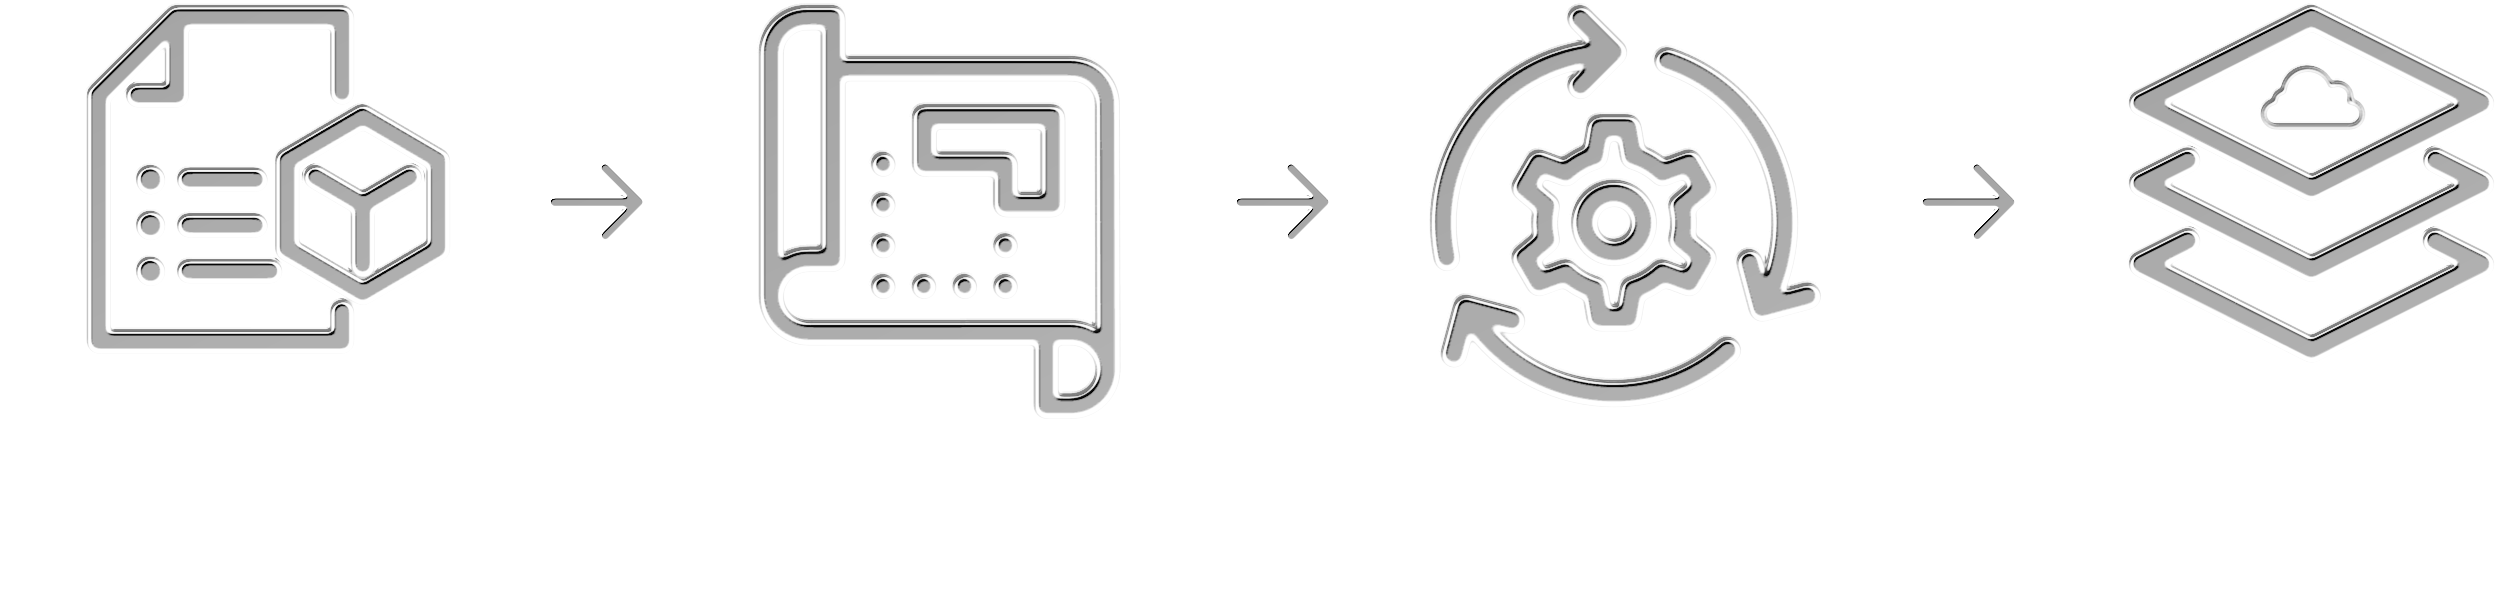
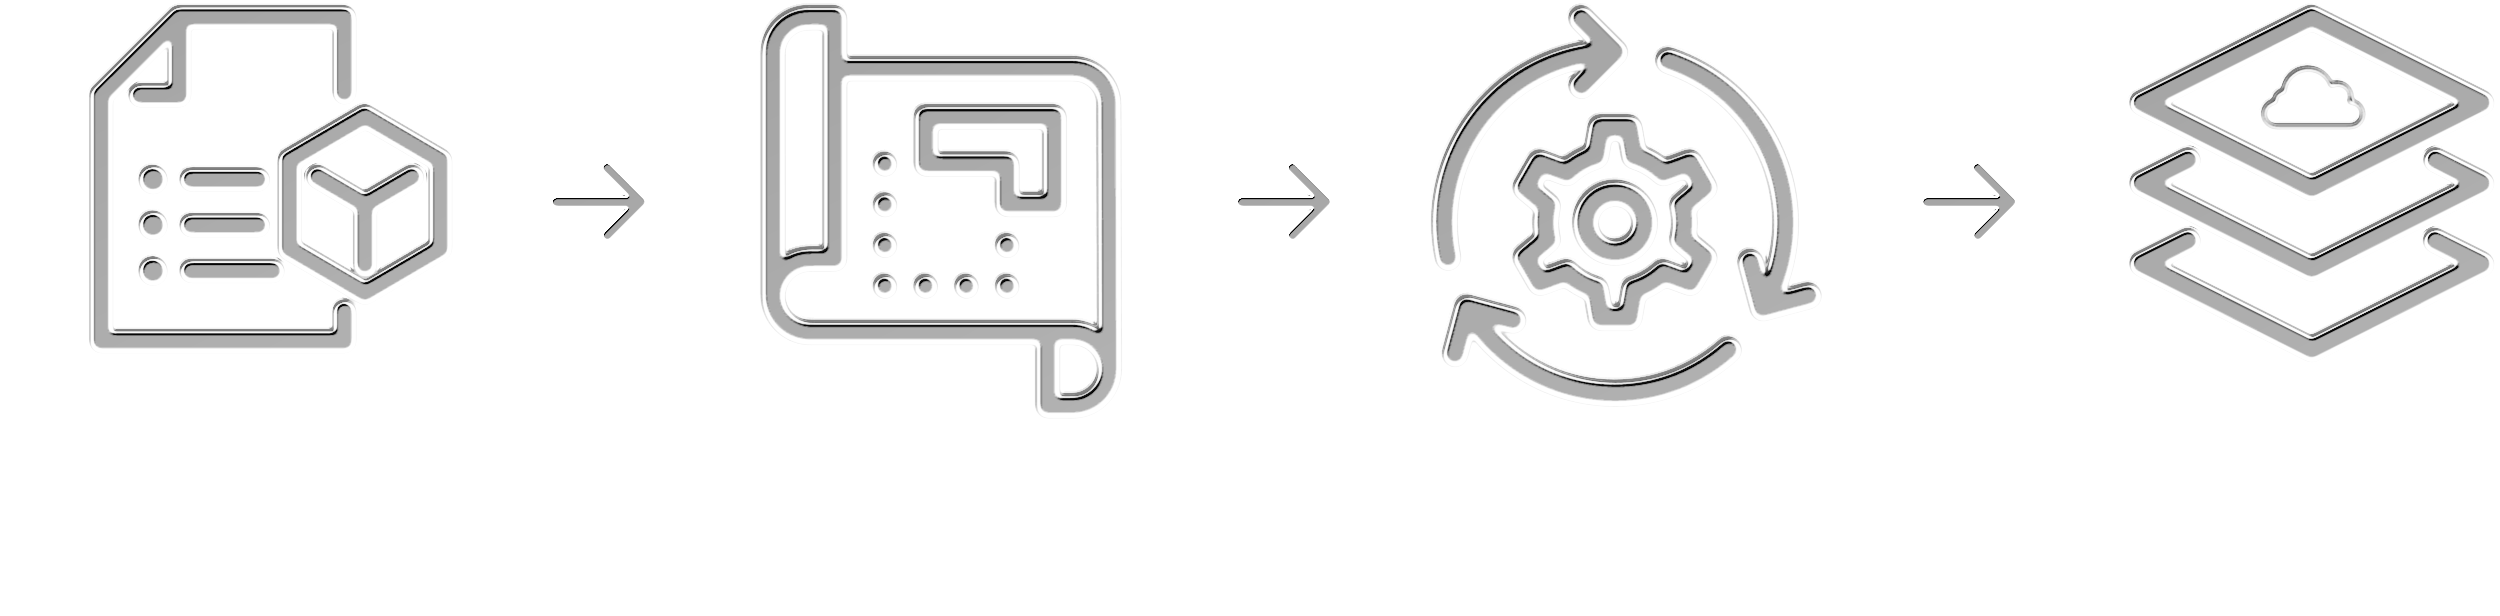
- <svg xmlns="http://www.w3.org/2000/svg" width="10.593in" height="2.603in" viewBox="0 0 269.054 66.119" version="1.1" id="svg1" xml:space="preserve">
+ <svg xmlns="http://www.w3.org/2000/svg" width="10.604in" height="2.609in" viewBox="0 0 269.344 66.267" version="1.1" id="svg1" xml:space="preserve">
  <defs id="defs1">
    <rect x="109.361" y="550.156" width="253.461" height="46.301" id="rect230" />
    <filter style="color-interpolation-filters:sRGB" id="filter132" x="-0.03" y="-0.031" width="1.06" height="1.062">
      <feGaussianBlur result="result1" stdDeviation="3" id="feGaussianBlur127" />
      <feBlend in2="result1" result="result5" mode="multiply" in="result1" id="feBlend127" />
      <feGaussianBlur in="result5" result="result6" stdDeviation="1" id="feGaussianBlur128" />
      <feComposite result="result8" in2="result5" in="result6" operator="xor" id="feComposite128" />
      <feComposite in="result6" result="fbSourceGraphic" operator="xor" in2="result8" id="feComposite129" />
      <feSpecularLighting in="fbSourceGraphic" result="result1" lighting-color="#ffffff" surfaceScale="2" specularConstant="2.2" specularExponent="55" id="feSpecularLighting129">
        <fePointLight x="-5000" y="-10000" z="20000" id="fePointLight129" />
      </feSpecularLighting>
      <feComposite in2="fbSourceGraphic" in="result1" result="result2" operator="in" id="feComposite130" />
      <feComposite in="fbSourceGraphic" result="result4" operator="arithmetic" k2="2" k3="1" in2="result2" id="feComposite131" k1="0" k4="0" />
      <feComposite in2="result4" in="result4" operator="in" result="result91" id="feComposite132" />
      <feBlend mode="darken" in2="result91" id="feBlend132" />
    </filter>
    <filter style="color-interpolation-filters:sRGB" id="filter137" x="-0.023" y="-0.022" width="1.045" height="1.044">
      <feGaussianBlur result="result1" stdDeviation="3" id="feGaussianBlur132" />
      <feBlend in2="result1" result="result5" mode="multiply" in="result1" id="feBlend133" />
      <feGaussianBlur in="result5" result="result6" stdDeviation="1" id="feGaussianBlur133" />
      <feComposite result="result8" in2="result5" in="result6" operator="xor" id="feComposite133" />
      <feComposite in="result6" result="fbSourceGraphic" operator="xor" in2="result8" id="feComposite134" />
      <feSpecularLighting in="fbSourceGraphic" result="result1" lighting-color="#ffffff" surfaceScale="2" specularConstant="2.2" specularExponent="55" id="feSpecularLighting134">
        <fePointLight x="-5000" y="-10000" z="20000" id="fePointLight134" />
      </feSpecularLighting>
      <feComposite in2="fbSourceGraphic" in="result1" result="result2" operator="in" id="feComposite135" />
      <feComposite in="fbSourceGraphic" result="result4" operator="arithmetic" k2="2" k3="1" in2="result2" id="feComposite136" k1="0" k4="0" />
      <feComposite in2="result4" in="result4" operator="in" result="result91" id="feComposite137" />
      <feBlend mode="darken" in2="result91" id="feBlend137" />
    </filter>
    <filter style="color-interpolation-filters:sRGB" id="filter142" x="-0.022" y="-0.019" width="1.044" height="1.038">
      <feGaussianBlur result="result1" stdDeviation="3" id="feGaussianBlur137" />
      <feBlend in2="result1" result="result5" mode="multiply" in="result1" id="feBlend138" />
      <feGaussianBlur in="result5" result="result6" stdDeviation="1" id="feGaussianBlur138" />
      <feComposite result="result8" in2="result5" in="result6" operator="xor" id="feComposite138" />
      <feComposite in="result6" result="fbSourceGraphic" operator="xor" in2="result8" id="feComposite139" />
      <feSpecularLighting in="fbSourceGraphic" result="result1" lighting-color="#ffffff" surfaceScale="2" specularConstant="2.2" specularExponent="55" id="feSpecularLighting139">
        <fePointLight x="-5000" y="-10000" z="20000" id="fePointLight139" />
      </feSpecularLighting>
      <feComposite in2="fbSourceGraphic" in="result1" result="result2" operator="in" id="feComposite140" />
      <feComposite in="fbSourceGraphic" result="result4" operator="arithmetic" k2="2" k3="1" in2="result2" id="feComposite141" k1="0" k4="0" />
      <feComposite in2="result4" in="result4" operator="in" result="result91" id="feComposite142" />
      <feBlend mode="darken" in2="result91" id="feBlend142" />
    </filter>
    <filter style="color-interpolation-filters:sRGB" id="filter147" x="-0.039" y="-0.041" width="1.078" height="1.082">
      <feGaussianBlur result="result1" stdDeviation="3" id="feGaussianBlur142" />
      <feBlend in2="result1" result="result5" mode="multiply" in="result1" id="feBlend143" />
      <feGaussianBlur in="result5" result="result6" stdDeviation="1" id="feGaussianBlur143" />
      <feComposite result="result8" in2="result5" in="result6" operator="xor" id="feComposite143" />
      <feComposite in="result6" result="fbSourceGraphic" operator="xor" in2="result8" id="feComposite144" />
      <feSpecularLighting in="fbSourceGraphic" result="result1" lighting-color="#ffffff" surfaceScale="2" specularConstant="2.2" specularExponent="55" id="feSpecularLighting144">
        <fePointLight x="-5000" y="-10000" z="20000" id="fePointLight144" />
      </feSpecularLighting>
      <feComposite in2="fbSourceGraphic" in="result1" result="result2" operator="in" id="feComposite145" />
      <feComposite in="fbSourceGraphic" result="result4" operator="arithmetic" k2="2" k3="1" in2="result2" id="feComposite146" k1="0" k4="0" />
      <feComposite in2="result4" in="result4" operator="in" result="result91" id="feComposite147" />
      <feBlend mode="darken" in2="result91" id="feBlend147" />
    </filter>
    <filter style="color-interpolation-filters:sRGB" id="filter220" x="-0.074" y="-0.123" width="1.147" height="1.247">
      <feGaussianBlur result="result1" stdDeviation="3" id="feGaussianBlur215" />
      <feBlend in2="result1" result="result5" mode="multiply" in="result1" id="feBlend215" />
      <feGaussianBlur in="result5" result="result6" stdDeviation="1" id="feGaussianBlur216" />
      <feComposite result="result8" in2="result5" in="result6" operator="xor" id="feComposite216" />
      <feComposite in="result6" result="fbSourceGraphic" operator="xor" in2="result8" id="feComposite217" />
      <feSpecularLighting in="fbSourceGraphic" result="result1" lighting-color="#ffffff" surfaceScale="2" specularConstant="2.2" specularExponent="55" id="feSpecularLighting217">
        <fePointLight x="-5000" y="-10000" z="20000" id="fePointLight217" />
      </feSpecularLighting>
      <feComposite in2="fbSourceGraphic" in="result1" result="result2" operator="in" id="feComposite218" />
      <feComposite in="fbSourceGraphic" result="result4" operator="arithmetic" k2="2" k3="1" in2="result2" id="feComposite219" k1="0" k4="0" />
      <feComposite in2="result4" in="result4" operator="in" result="result91" id="feComposite220" />
      <feBlend mode="darken" in2="result91" id="feBlend220" />
    </filter>
-     <filter style="color-interpolation-filters:sRGB;" id="filter230" x="-0.046" y="-0.057" width="1.093" height="1.113">
+     <filter style="color-interpolation-filters:sRGB" id="filter230" x="-0.046" y="-0.057" width="1.093" height="1.113">
      <feGaussianBlur result="result1" stdDeviation="3" id="feGaussianBlur225" />
      <feBlend in2="result1" result="result5" mode="multiply" in="result1" id="feBlend225" />
      <feGaussianBlur in="result5" result="result6" stdDeviation="1" id="feGaussianBlur226" />
      <feComposite result="result8" in2="result5" in="result6" operator="xor" id="feComposite226" />
      <feComposite in="result6" result="fbSourceGraphic" operator="xor" in2="result8" id="feComposite227" />
      <feSpecularLighting in="fbSourceGraphic" result="result1" lighting-color="#ffffff" surfaceScale="2" specularConstant="2.2" specularExponent="55" id="feSpecularLighting227">
        <fePointLight x="-5000" y="-10000" z="20000" id="fePointLight227" />
      </feSpecularLighting>
      <feComposite in2="fbSourceGraphic" in="result1" result="result2" operator="in" id="feComposite228" />
      <feComposite in="fbSourceGraphic" result="result4" operator="arithmetic" k2="2" k3="1" in2="result2" id="feComposite229" k1="0" k4="0" />
      <feComposite in2="result4" in="result4" operator="in" result="result91" id="feComposite230" />
      <feBlend mode="darken" in2="result91" id="feBlend230" result="fbSourceGraphic" />
      <feColorMatrix result="fbSourceGraphicAlpha" in="fbSourceGraphic" values="0 0 0 -1 0 0 0 0 -1 0 0 0 0 -1 0 0 0 0 1 0" id="feColorMatrix612" />
      <feColorMatrix id="feColorMatrix613" type="hueRotate" values="180" result="color1" in="fbSourceGraphic" />
      <feColorMatrix id="feColorMatrix614" values="-1 0 0 0 1 0 -1 0 0 1 0 0 -1 0 1 -0.21 -0.72 -0.07 2 0 " result="color2" />
    </filter>
-     <filter style="color-interpolation-filters:sRGB;" id="filter230-1" x="-0.046" y="-0.057" width="1.093" height="1.113">
+     <filter style="color-interpolation-filters:sRGB" id="filter230-1" x="-0.046" y="-0.057" width="1.093" height="1.113">
      <feGaussianBlur result="result1" stdDeviation="3" id="feGaussianBlur225-5" />
      <feBlend in2="result1" result="result5" mode="multiply" in="result1" id="feBlend225-5" />
      <feGaussianBlur in="result5" result="result6" stdDeviation="1" id="feGaussianBlur226-4" />
      <feComposite result="result8" in2="result5" in="result6" operator="xor" id="feComposite226-7" />
      <feComposite in="result6" result="fbSourceGraphic" operator="xor" in2="result8" id="feComposite227-6" />
      <feSpecularLighting in="fbSourceGraphic" result="result1" lighting-color="#ffffff" surfaceScale="2" specularConstant="2.2" specularExponent="55" id="feSpecularLighting227-5">
        <fePointLight x="-5000" y="-10000" z="20000" id="fePointLight227-6" />
      </feSpecularLighting>
      <feComposite in2="fbSourceGraphic" in="result1" result="result2" operator="in" id="feComposite228-9" />
      <feComposite in="fbSourceGraphic" result="result4" operator="arithmetic" k2="2" k3="1" in2="result2" id="feComposite229-3" k1="0" k4="0" />
      <feComposite in2="result4" in="result4" operator="in" result="result91" id="feComposite230-7" />
      <feBlend mode="darken" in2="result91" id="feBlend230-4" result="fbSourceGraphic" />
      <feColorMatrix result="fbSourceGraphicAlpha" in="fbSourceGraphic" values="0 0 0 -1 0 0 0 0 -1 0 0 0 0 -1 0 0 0 0 1 0" id="feColorMatrix609" />
      <feColorMatrix id="feColorMatrix610" type="hueRotate" values="180" result="color1" in="fbSourceGraphic" />
      <feColorMatrix id="feColorMatrix611" values="-1 0 0 0 1 0 -1 0 0 1 0 0 -1 0 1 -0.21 -0.72 -0.07 2 0 " result="color2" />
    </filter>
-     <filter style="color-interpolation-filters:sRGB;" id="filter230-4" x="-0.046" y="-0.057" width="1.093" height="1.113">
+     <filter style="color-interpolation-filters:sRGB" id="filter230-4" x="-0.046" y="-0.057" width="1.093" height="1.113">
      <feGaussianBlur result="result1" stdDeviation="3" id="feGaussianBlur225-4" />
      <feBlend in2="result1" result="result5" mode="multiply" in="result1" id="feBlend225-3" />
      <feGaussianBlur in="result5" result="result6" stdDeviation="1" id="feGaussianBlur226-0" />
      <feComposite result="result8" in2="result5" in="result6" operator="xor" id="feComposite226-78" />
      <feComposite in="result6" result="fbSourceGraphic" operator="xor" in2="result8" id="feComposite227-68" />
      <feSpecularLighting in="fbSourceGraphic" result="result1" lighting-color="#ffffff" surfaceScale="2" specularConstant="2.2" specularExponent="55" id="feSpecularLighting227-8">
        <fePointLight x="-5000" y="-10000" z="20000" id="fePointLight227-4" />
      </feSpecularLighting>
      <feComposite in2="fbSourceGraphic" in="result1" result="result2" operator="in" id="feComposite228-3" />
      <feComposite in="fbSourceGraphic" result="result4" operator="arithmetic" k2="2" k3="1" in2="result2" id="feComposite229-1" k1="0" k4="0" />
      <feComposite in2="result4" in="result4" operator="in" result="result91" id="feComposite230-4" />
      <feBlend mode="darken" in2="result91" id="feBlend230-9" result="fbSourceGraphic" />
      <feColorMatrix result="fbSourceGraphicAlpha" in="fbSourceGraphic" values="0 0 0 -1 0 0 0 0 -1 0 0 0 0 -1 0 0 0 0 1 0" id="feColorMatrix606" />
      <feColorMatrix id="feColorMatrix607" type="hueRotate" values="180" result="color1" in="fbSourceGraphic" />
      <feColorMatrix id="feColorMatrix608" values="-1 0 0 0 1 0 -1 0 0 1 0 0 -1 0 1 -0.21 -0.72 -0.07 2 0 " result="color2" />
    </filter>
    <rect x="109.361" y="550.156" width="201.111" height="46.221" id="rect230-8" />
    <rect x="109.361" y="550.156" width="143.547" height="40.277" id="rect230-6" />
    <rect x="109.361" y="550.156" width="162.002" height="94.768" id="rect230-2" />
-     <filter style="color-interpolation-filters:sRGB;" id="filter599" x="-0.03" y="-0.018" width="1.06" height="1.018">
+     <filter style="color-interpolation-filters:sRGB" id="filter599" x="-0.03" y="-0.018" width="1.06" height="1.018">
      <feColorMatrix type="hueRotate" values="180" result="color1" id="feColorMatrix598" />
      <feColorMatrix values="-1 0 0 0 1 0 -1 0 0 1 0 0 -1 0 1 -0.21 -0.72 -0.07 2 0 " result="color2" id="feColorMatrix599" />
    </filter>
-     <filter style="color-interpolation-filters:sRGB;" id="filter601" x="-0.023" y="-0.016" width="1.045" height="1.016">
+     <filter style="color-interpolation-filters:sRGB" id="filter601" x="-0.023" y="-0.016" width="1.045" height="1.016">
      <feColorMatrix type="hueRotate" values="180" result="color1" id="feColorMatrix600" />
      <feColorMatrix values="-1 0 0 0 1 0 -1 0 0 1 0 0 -1 0 1 -0.21 -0.72 -0.07 2 0 " result="color2" id="feColorMatrix601" />
    </filter>
-     <filter style="color-interpolation-filters:sRGB;" id="filter603" x="-0.022" y="-0.014" width="1.044" height="1.014">
+     <filter style="color-interpolation-filters:sRGB" id="filter603" x="-0.022" y="-0.014" width="1.044" height="1.014">
      <feColorMatrix type="hueRotate" values="180" result="color1" id="feColorMatrix602" />
      <feColorMatrix values="-1 0 0 0 1 0 -1 0 0 1 0 0 -1 0 1 -0.21 -0.72 -0.07 2 0 " result="color2" id="feColorMatrix603" />
    </filter>
-     <filter style="color-interpolation-filters:sRGB;" id="filter605" x="0" y="-0.025" width="1" height="1.025">
+     <filter style="color-interpolation-filters:sRGB" id="filter605" x="0" y="-0.025" width="1" height="1.025">
      <feColorMatrix type="hueRotate" values="180" result="color1" id="feColorMatrix604" />
      <feColorMatrix values="-1 0 0 0 1 0 -1 0 0 1 0 0 -1 0 1 -0.21 -0.72 -0.07 2 0 " result="color2" id="feColorMatrix605" />
    </filter>
  </defs>
-   <g id="layer1" transform="translate(-27.24493,-145.5515)">
+   <g id="layer1" transform="translate(-26.95521,-145.5515)">
    <path d="m 162.796,30.605 73.306,73.371 c 4.634,4.647 4.634,12.157 0,16.804 l -72.759,72.759 c -4.634,4.634 -12.157,4.634 -16.791,0 -4.647,-4.647 -4.647,-12.157 0,-16.804 l 51.988,-51.988 -153.979,0.013 c -6.561,0 -11.869,-5.323 -11.869,-11.885 0,-6.546 5.311,-11.869 11.869,-11.869 H 199.607 l -53.653,-53.599 c -4.634,-4.647 -4.634,-12.144 0,-16.791 2.227,-2.24 5.257,-3.501 8.422,-3.501 3.163,-0.013 6.195,1.251 8.422,3.488 z" id="path1-32" style="stroke-width:0.651;filter:url(#filter230)" transform="matrix(0.04979854,0,0,0.04979854,84.70125,161.7403)" />
    <path d="m 162.796,30.605 73.306,73.371 c 4.634,4.647 4.634,12.157 0,16.804 l -72.759,72.759 c -4.634,4.634 -12.157,4.634 -16.791,0 -4.647,-4.647 -4.647,-12.157 0,-16.804 l 51.988,-51.988 -153.979,0.013 c -6.561,0 -11.869,-5.323 -11.869,-11.885 0,-6.546 5.311,-11.869 11.869,-11.869 H 199.607 l -53.653,-53.599 c -4.634,-4.647 -4.634,-12.144 0,-16.791 2.227,-2.24 5.257,-3.501 8.422,-3.501 3.163,-0.013 6.195,1.251 8.422,3.488 z" id="path1-32-5" style="stroke-width:0.651;filter:url(#filter230-1)" transform="matrix(0.04979854,0,0,0.04979854,158.5286,161.7403)" />
    <path d="m 162.796,30.605 73.306,73.371 c 4.634,4.647 4.634,12.157 0,16.804 l -72.759,72.759 c -4.634,4.634 -12.157,4.634 -16.791,0 -4.647,-4.647 -4.647,-12.157 0,-16.804 l 51.988,-51.988 -153.979,0.013 c -6.561,0 -11.869,-5.323 -11.869,-11.885 0,-6.546 5.311,-11.869 11.869,-11.869 H 199.607 l -53.653,-53.599 c -4.634,-4.647 -4.634,-12.144 0,-16.791 2.227,-2.24 5.257,-3.501 8.422,-3.501 3.163,-0.013 6.195,1.251 8.422,3.488 z" id="path1-32-6" style="stroke-width:0.651;filter:url(#filter230-4)" transform="matrix(0.04979854,0,0,0.04979854,232.356,161.7403)" />
    <g id="g274" style="filter:url(#filter605)">
      <g id="g1" transform="matrix(0.08310699,0,0,0.08310699,34.8856,143.6384)" style="fill:#000000;stroke:#000000;stroke-width:15.956;stroke-dasharray:none;stroke-opacity:1;filter:url(#filter147)">
        <path d="m 351.34,422.2 c -2.961,0 -5.422,2.398 -5.422,5.422 v 32.98 h -304.4 v -311.14 l 90.379,-90.379 v 82.738 h -45.16 c -2.961,0 -5.422,2.398 -5.422,5.422 0,3.019 2.398,5.422 5.422,5.422 h 50.578 c 2.961,0 5.422,-2.398 5.422,-5.422 v -95.84 h 203.22 v 92.16 c 0,2.961 2.398,5.422 5.422,5.422 3.019,0 5.422,-2.398 5.422,-5.422 l 0.019,-97.543 c 0,-2.961 -2.398,-5.422 -5.422,-5.422 h -214.08 c 0,0 -0.461,0.102 -0.719,0.16 -0.262,0 -0.461,0.059 -0.66,0.16 -0.922,0.262 -1.801,0.621 -2.461,1.34 l -101.18,101.1 c -0.52,0.52 -0.922,1.121 -1.18,1.801 -0.262,0.66 -0.398,1.34 -0.398,2.039 v 318.78 c 0,2.961 2.398,5.422 5.422,5.422 H 351.382 c 2.961,0 5.422,-2.398 5.422,-5.422 v -38.398 c 0,-2.961 -2.398,-5.422 -5.422,-5.422 z" id="path1" style="fill:#000000;stroke:#000000;stroke-width:15.956;stroke-dasharray:none;stroke-opacity:1" />
        <path d="m 152.88,261.84 h 86.578 c 2.961,0 5.422,-2.398 5.422,-5.422 0,-3.019 -2.398,-5.422 -5.422,-5.422 H 152.88 c -2.961,0 -5.422,2.398 -5.422,5.422 0,3.019 2.398,5.422 5.422,5.422 z" id="path2" style="fill:#000000;stroke:#000000;stroke-width:15.956;stroke-dasharray:none;stroke-opacity:1" />
        <path d="m 152.88,321.12 h 86.578 c 2.961,0 5.422,-2.398 5.422,-5.422 0,-3.019 -2.398,-5.422 -5.422,-5.422 H 152.88 c -2.961,0 -5.422,2.398 -5.422,5.422 0,3.019 2.398,5.422 5.422,5.422 z" id="path3" style="fill:#000000;stroke:#000000;stroke-width:15.956;stroke-dasharray:none;stroke-opacity:1" />
        <path d="m 112.12,256.4 c 0,11.82 -17.699,11.82 -17.699,0 0,-11.801 17.699,-11.801 17.699,0" id="path4" style="fill:#000000;stroke:#000000;stroke-width:15.956;stroke-dasharray:none;stroke-opacity:1" />
        <path d="m 112.12,315.7 c 0,11.801 -17.699,11.801 -17.699,0 0,-11.82 17.699,-11.82 17.699,0" id="path5" style="fill:#000000;stroke:#000000;stroke-width:15.956;stroke-dasharray:none;stroke-opacity:1" />
        <path d="m 112.12,375.04 c 0,11.82 -17.699,11.82 -17.699,0 0,-11.82 17.699,-11.82 17.699,0" id="path6" style="fill:#000000;stroke:#000000;stroke-width:15.956;stroke-dasharray:none;stroke-opacity:1" />
        <path d="m 152.88,380.42 h 105.58 c 2.961,0 5.422,-2.398 5.422,-5.422 0,-3.019 -2.398,-5.422 -5.422,-5.422 H 152.88 c -2.961,0 -5.422,2.398 -5.422,5.422 0,3.019 2.398,5.422 5.422,5.422 z" id="path7" style="fill:#000000;stroke:#000000;stroke-width:15.956;stroke-dasharray:none;stroke-opacity:1" />
        <path d="m 436.38,248.32 -58.262,34.102 -58.262,-34.102 c -2.559,-1.48 -5.879,-0.66 -7.418,1.941 -1.48,2.559 -0.66,5.879 1.941,7.379 l 58.32,34.16 v 74.598 c 0,2.961 2.398,5.422 5.422,5.422 3.019,0 5.422,-2.398 5.422,-5.422 v -74.598 l 58.32,-34.16 c 2.559,-1.48 3.441,-4.82 1.941,-7.379 -1.48,-2.559 -4.82,-3.441 -7.418,-1.941 z" id="path8" style="fill:#000000;stroke:#000000;stroke-width:15.956;stroke-dasharray:none;stroke-opacity:1" />
        <path d="m 481.12,230.8 c 0,-0.359 -0.102,-0.719 -0.199,-1.078 -0.102,-0.301 -0.262,-0.621 -0.461,-0.922 -0.16,-0.301 -0.359,-0.559 -0.559,-0.82 -0.262,-0.301 -0.52,-0.52 -0.82,-0.719 -0.16,-0.16 -0.301,-0.301 -0.52,-0.398 l -97.801,-57.242 c -1.68,-0.98 -3.781,-0.98 -5.481,0 l -97.801,57.242 c 0,0 -0.301,0.301 -0.52,0.398 -0.301,0.199 -0.559,0.461 -0.82,0.719 -0.199,0.262 -0.398,0.559 -0.559,0.879 -0.16,0.301 -0.301,0.559 -0.461,0.922 -0.102,0.359 -0.16,0.719 -0.199,1.078 0,0.199 -0.16,0.398 -0.16,0.66 v 114.48 c 0,1.941 1.02,3.68 2.66,4.66 l 97.801,57.242 c 0.82,0.52 1.801,0.719 2.719,0.719 0.922,0 1.898,-0.262 2.719,-0.719 l 97.801,-57.242 c 1.641,-0.98 2.66,-2.762 2.66,-4.66 v -114.48 c 0,0 -0.102,-0.398 -0.16,-0.66 z m -103,166.1 -92.359,-54.062 v -108.28 l 92.359,-54.062 92.359,54.062 v 108.28 z" id="path9" style="fill:#000000;stroke:#000000;stroke-width:15.956;stroke-dasharray:none;stroke-opacity:1" />
      </g>
-       <text xml:space="preserve" transform="matrix(0.2645833,0,0,0.2645833,-2.409919,49.35321)" id="text230" style="font-style:normal;font-variant:normal;font-weight:normal;font-stretch:normal;font-size:32px;line-height:1.25;font-family:'Noto Sans';-inkscape-font-specification:'Noto Sans';white-space:pre;shape-inside:url(#rect230);display:inline;fill:#000000;fill-opacity:1;stroke:none">
-         <tspan x="109.361" y="579.272" id="tspan2">platform.yaml</tspan>
+       <text xml:space="preserve" transform="matrix(0.2645833,0,0,0.2645833,-2.409919,49.35321)" id="text230" style="font-style:normal;font-variant:normal;font-weight:600;font-stretch:normal;font-size:32px;line-height:1.25;font-family:Inter;-inkscape-font-specification:'Inter Semi-Bold';white-space:pre;shape-inside:url(#rect230);display:inline;fill:#000000;fill-opacity:1;stroke:none">
+         <tspan x="109.361" y="579.777" id="tspan6">platform.yaml</tspan>
      </text>
    </g>
    <g id="g275" transform="translate(-1.795349)" style="filter:url(#filter603)">
      <g id="g2" transform="matrix(0.08783513,0,0,0.08783513,107.7035,145.9451)" style="filter:url(#filter142)">
        <path d="M 394.8,126.72 H 237.31 c -7.07,0 -12.801,5.731 -12.801,12.801 v 58.012 c 0,3.394 1.348,6.648 3.75,9.051 2.398,2.398 5.656,3.746 9.051,3.746 h 86.68 v 36.711 c 0,3.394 1.352,6.652 3.75,9.051 2.402,2.402 5.656,3.75 9.051,3.75 h 58.012 c 3.394,0 6.648,-1.348 9.051,-3.75 2.398,-2.398 3.746,-5.656 3.746,-9.051 v -107.52 c 0,-3.394 -1.348,-6.648 -3.746,-9.051 -2.402,-2.398 -5.656,-3.75 -9.051,-3.75 z m -12.801,107.52 h -32.41 v -36.707 c 0,-3.394 -1.348,-6.652 -3.75,-9.051 -2.398,-2.402 -5.656,-3.75 -9.051,-3.75 h -86.68 v -32.41 h 131.89 z" id="path1-3" />
        <path d="m 199.78,297.42 c 0,7.066 -5.731,12.801 -12.801,12.801 -7.066,0 -12.797,-5.734 -12.797,-12.801 0,-7.07 5.731,-12.801 12.797,-12.801 7.07,0 12.801,5.731 12.801,12.801" id="path2-6" />
        <path d="m 199.78,247.45 c 0,7.07 -5.731,12.801 -12.801,12.801 -7.066,0 -12.797,-5.731 -12.797,-12.801 0,-7.07 5.731,-12.801 12.797,-12.801 7.07,0 12.801,5.731 12.801,12.801" id="path3-7" />
        <path d="m 249.7,347.34 c 0,7.07 -5.731,12.801 -12.801,12.801 -7.07,0 -12.801,-5.731 -12.801,-12.801 0,-7.066 5.731,-12.801 12.801,-12.801 7.07,0 12.801,5.734 12.801,12.801" id="path4-5" />
        <path d="m 299.67,347.34 c 0,7.07 -5.731,12.801 -12.797,12.801 -7.07,0 -12.801,-5.731 -12.801,-12.801 0,-7.066 5.731,-12.801 12.801,-12.801 7.066,0 12.797,5.734 12.797,12.801" id="path5-3" />
        <path d="m 349.59,297.42 c 0,7.066 -5.731,12.801 -12.801,12.801 -7.07,0 -12.801,-5.734 -12.801,-12.801 0,-7.07 5.731,-12.801 12.801,-12.801 7.07,0 12.801,5.731 12.801,12.801" id="path6-5" />
        <path d="M 474.32,123.39 C 474.265,108.617 468.367,94.464 457.91,84.027 447.453,73.586 433.289,67.715 418.512,67.687 H 138.242 V 17.921 c 0.004,-3.434 -1.375,-6.719 -3.82,-9.125 -2.445,-2.406 -5.754,-3.731 -9.184,-3.676 h -32.562 c -14.797,0.012 -28.984,5.898 -39.445,16.359 -10.465,10.465 -16.348,24.652 -16.363,39.449 v 298.09 c 0.027,15.332 6.133,30.023 16.98,40.859 10.844,10.836 25.543,16.93 40.875,16.945 h 279.04 v 77.258 c 0,3.398 1.348,6.652 3.746,9.055 2.402,2.398 5.656,3.746 9.051,3.746 h 30.723 c 15.332,-0.012 30.031,-6.106 40.875,-16.941 10.848,-10.836 16.953,-25.531 16.98,-40.863 z M 62.47,60.929 c 0.012,-8.008 3.199,-15.684 8.863,-21.348 5.66,-5.66 13.336,-8.848 21.344,-8.863 h 19.969 v 270.49 h -17.922 c -11.473,-0.012 -22.691,3.41 -32.203,9.828 z m 32.254,330.29 c -11.512,0 -22.152,-6.144 -27.91,-16.113 -5.758,-9.973 -5.758,-22.258 0,-32.23 5.758,-9.973 16.398,-16.117 27.91,-16.117 h 30.723 c 3.394,0 6.648,-1.348 9.051,-3.75 2.398,-2.398 3.746,-5.656 3.746,-9.051 v -220.72 h 280.27 c 8,0.016 15.668,3.195 21.328,8.844 5.66,5.652 8.855,13.316 8.883,21.312 l 0.664,277.55 c -9.492,-6.379 -20.668,-9.781 -32.102,-9.777 z m 322.56,90.062 H 399.362 V 416.82 h 17.922 c 11.512,0 22.152,6.141 27.91,16.113 5.758,9.973 5.758,22.258 0,32.23 -5.758,9.973 -16.398,16.117 -27.91,16.117 z" id="path7-6" />
        <path d="m 349.59,347.34 c 0,7.07 -5.731,12.801 -12.801,12.801 -7.07,0 -12.801,-5.731 -12.801,-12.801 0,-7.066 5.731,-12.801 12.801,-12.801 7.07,0 12.801,5.734 12.801,12.801" id="path8-2" />
        <path d="m 199.73,347.34 c 0,7.07 -5.731,12.801 -12.801,12.801 -7.066,0 -12.797,-5.731 -12.797,-12.801 0,-7.066 5.731,-12.801 12.797,-12.801 7.07,0 12.801,5.734 12.801,12.801" id="path9-9" />
        <path d="m 199.73,197.53 c 0,7.066 -5.731,12.797 -12.801,12.797 -7.066,0 -12.797,-5.731 -12.797,-12.797 0,-7.07 5.731,-12.801 12.797,-12.801 7.07,0 12.801,5.731 12.801,12.801" id="path10" />
      </g>
-       <text xml:space="preserve" transform="matrix(0.2645833,0,0,0.2645833,82.50073,49.88518)" id="text230-9" style="font-style:normal;font-variant:normal;font-weight:normal;font-stretch:normal;font-size:32px;line-height:1.25;font-family:'Noto Sans';-inkscape-font-specification:'Noto Sans';white-space:pre;shape-inside:url(#rect230-8);display:inline;fill:#000000;fill-opacity:1;stroke:none">
-         <tspan x="109.361" y="579.272" id="tspan3">Blueprint</tspan>
+       <text xml:space="preserve" transform="matrix(0.2645833,0,0,0.2645833,82.50073,49.88518)" id="text230-9" style="font-style:normal;font-variant:normal;font-weight:600;font-stretch:normal;font-size:32px;line-height:1.25;font-family:Inter;-inkscape-font-specification:'Inter Semi-Bold';white-space:pre;shape-inside:url(#rect230-8);display:inline;fill:#000000;fill-opacity:1;stroke:none">
+         <tspan x="109.361" y="579.777" id="tspan7">Blueprint</tspan>
      </text>
    </g>
    <g id="g276" transform="translate(-1.732681)" style="filter:url(#filter601)">
      <g id="g3" transform="matrix(0.08761384,0,0,0.08761384,181.5253,145.3673)" style="stroke:#000000;stroke-width:2.207;stroke-opacity:1;filter:url(#filter137)">
        <path d="m 211.68,157.75 -4.644,27.152 c -9.816,3.742 -19.02,9.059 -27.172,15.699 l -25.852,-9.574 c -5.836,-2.156 -12.402,0.199 -15.52,5.598 l -17.598,30.449 c -3.121,5.398 -1.895,12.262 2.906,16.246 l 21.215,17.609 c -0.84,5.203 -1.262,10.457 -1.262,15.695 0,5.238 0.422,10.492 1.262,15.695 l -21.215,17.609 c -4.801,3.984 -6.023,10.848 -2.906,16.246 l 17.598,30.449 c 3.121,5.398 9.68,7.754 15.52,5.598 l 25.852,-9.574 c 8.152,6.637 17.359,11.957 27.172,15.699 l 4.644,27.152 c 1.051,6.144 6.379,10.637 12.613,10.637 h 35.137 c 6.234,0 11.559,-4.492 12.613,-10.637 l 4.644,-27.152 c 9.816,-3.742 19.02,-9.059 27.176,-15.695 l 25.852,9.57 c 5.836,2.152 12.398,-0.199 15.52,-5.598 l 17.598,-30.449 c 3.121,-5.398 1.895,-12.262 -2.906,-16.246 l -21.215,-17.609 c 0.84,-5.203 1.262,-10.457 1.262,-15.695 0,-5.238 -0.422,-10.492 -1.262,-15.695 l 21.215,-17.609 c 4.801,-3.984 6.023,-10.848 2.906,-16.246 l -17.598,-30.449 c -3.121,-5.398 -9.68,-7.754 -15.52,-5.598 l -25.855,9.574 c -8.156,-6.637 -17.359,-11.957 -27.172,-15.699 l -4.644,-27.152 c -1.051,-6.144 -6.379,-10.637 -12.613,-10.637 h -35.137 c -6.234,0 -11.559,4.492 -12.613,10.637 z m 19.293,39.008 4.113,-24.055 h 13.555 l 4.113,24.055 c 0.828,4.844 4.356,8.781 9.078,10.141 11.367,3.269 21.883,9.344 30.414,17.566 3.535,3.414 8.711,4.496 13.324,2.789 l 22.914,-8.484 6.797,11.758 -18.789,15.598 c -3.773,3.133 -5.426,8.148 -4.25,12.91 1.426,5.781 2.148,11.699 2.148,17.59 0,5.891 -0.723,11.809 -2.148,17.59 -1.176,4.762 0.477,9.777 4.25,12.91 l 18.789,15.598 -6.797,11.754 -22.914,-8.484 c -4.613,-1.703 -9.789,-0.621 -13.324,2.789 -8.523,8.223 -19.043,14.297 -30.414,17.566 -4.723,1.359 -8.246,5.297 -9.078,10.141 l -4.113,24.055 h -13.555 l -4.113,-24.055 c -0.828,-4.844 -4.356,-8.781 -9.074,-10.141 -11.371,-3.269 -21.887,-9.344 -30.418,-17.566 -3.531,-3.41 -8.707,-4.492 -13.324,-2.789 l -22.91,8.484 -6.797,-11.754 18.789,-15.598 c 3.773,-3.133 5.426,-8.148 4.25,-12.91 -1.426,-5.781 -2.148,-11.699 -2.148,-17.59 0,-5.891 0.723,-11.809 2.148,-17.59 1.176,-4.762 -0.477,-9.777 -4.25,-12.91 l -18.789,-15.598 6.797,-11.758 22.91,8.484 c 4.613,1.707 9.785,0.621 13.324,-2.789 8.531,-8.227 19.055,-14.305 30.418,-17.57 4.719,-1.355 8.242,-5.293 9.074,-10.137 z" id="path1-1" style="stroke:#000000;stroke-width:2.207;stroke-opacity:1" />
        <path d="m 192.71,276.63 c 0,27.102 22.047,49.148 49.152,49.148 27.102,0 49.148,-22.047 49.148,-49.148 0,-27.102 -22.047,-49.152 -49.148,-49.152 -27.102,0 -49.152,22.047 -49.152,49.152 z m 49.152,-23.562 c 12.992,0 23.559,10.57 23.559,23.559 0,12.992 -10.566,23.559 -23.559,23.559 -12.992,0 -23.559,-10.566 -23.559,-23.559 0,-12.988 10.57,-23.559 23.559,-23.559 z" id="path2-2" style="stroke:#000000;stroke-width:2.207;stroke-opacity:1" />
        <path d="m 39.137,332.01 c 6.914,-1.461 11.336,-8.246 9.879,-15.164 -2.738,-12.973 -4.129,-26.504 -4.129,-40.215 0,-83.16 52.57,-157.76 130.81,-185.63 10.586,-3.762 21.418,-6.59 32.418,-8.48 l -16.566,16.566 c -4.996,4.996 -4.996,13.098 0,18.094 2.496,2.496 5.773,3.746 9.047,3.746 3.273,0 6.551,-1.25 9.047,-3.746 l 41.27,-41.27 c 4.996,-4.996 4.996,-13.098 0,-18.094 l -41.27,-41.27 c -4.996,-4.996 -13.102,-4.996 -18.094,0 -4.996,4.996 -4.996,13.098 0,18.094 l 21.297,21.297 c -15.559,2.008 -30.855,5.668 -45.727,10.953 -88.418,31.496 -147.82,115.79 -147.82,209.74 0,15.484 1.574,30.789 4.676,45.5 1.273,6.023 6.586,10.156 12.508,10.156 0.879,0.004 1.77,-0.086 2.656,-0.273 z" id="path3-70" style="stroke:#000000;stroke-width:2.207;stroke-opacity:1" />
        <path d="m 373.16,423.42 c -36.16,32.367 -82.789,50.191 -131.3,50.191 -46.812,0 -92.141,-16.68 -127.65,-46.973 -8.516,-7.242 -16.371,-15.168 -23.52,-23.715 l 22.578,6.051 c 6.832,1.824 13.844,-2.227 15.672,-9.047 1.828,-6.828 -2.223,-13.844 -9.047,-15.672 l -56.375,-15.105 c -6.832,-1.824 -13.844,2.227 -15.672,9.047 l -15.109,56.375 c -1.828,6.824 2.223,13.844 9.047,15.672 1.109,0.297 2.227,0.438 3.32,0.438 5.648,0 10.82,-3.769 12.352,-9.484 l 7.797,-29.094 c 9.562,12.441 20.387,23.828 32.363,34.012 40.121,34.234 91.352,53.086 144.25,53.086 54.816,0 107.51,-20.145 148.36,-56.715 5.269,-4.711 5.715,-12.801 1,-18.066 -4.715,-5.273 -12.809,-5.715 -18.066,-1 z" id="path4-9" style="stroke:#000000;stroke-width:2.207;stroke-opacity:1" />
        <path d="m 492.26,363.09 c -1.828,-6.824 -8.824,-10.855 -15.672,-9.047 l -29.047,7.785 c 6.07,-14.602 10.508,-29.691 13.258,-45.109 0.023,-0.133 0.047,-0.266 0.062,-0.398 2.363,-12.996 3.566,-26.344 3.566,-39.684 0,-96.445 -61.5,-181.43 -153.04,-211.48 -6.715,-2.215 -13.941,1.449 -16.148,8.168 -2.203,6.711 1.453,13.941 8.168,16.148 81.004,26.59 135.43,101.8 135.43,187.17 0,11.934 -1.082,23.867 -3.219,35.473 -0.031,0.164 -0.059,0.332 -0.082,0.504 -1.953,10.828 -4.859,21.477 -8.684,31.879 l -6.074,-22.672 c -1.828,-6.824 -8.832,-10.855 -15.672,-9.047 -6.824,1.828 -10.875,8.844 -9.047,15.672 l 15.105,56.375 c 1.531,5.715 6.703,9.484 12.352,9.484 1.094,0 2.211,-0.141 3.32,-0.438 l 56.375,-15.105 c 6.828,-1.832 10.875,-8.848 9.047,-15.676 z" id="path5-36" style="stroke:#000000;stroke-width:2.207;stroke-opacity:1" />
      </g>
-       <text xml:space="preserve" transform="matrix(0.2645833,0,0,0.2645833,160.3802,50.51728)" id="text230-0" style="font-style:normal;font-variant:normal;font-weight:normal;font-stretch:normal;font-size:32px;line-height:1.25;font-family:'Noto Sans';-inkscape-font-specification:'Noto Sans';white-space:pre;shape-inside:url(#rect230-6);display:inline;fill:#000000;fill-opacity:1;stroke:none">
-         <tspan x="109.361" y="579.272" id="tspan4">Builder</tspan>
+       <text xml:space="preserve" transform="matrix(0.2645833,0,0,0.2645833,160.3802,50.51728)" id="text230-0" style="font-style:normal;font-variant:normal;font-weight:600;font-stretch:normal;font-size:32px;line-height:1.25;font-family:Inter;-inkscape-font-specification:'Inter Semi-Bold';white-space:pre;shape-inside:url(#rect230-6);display:inline;fill:#000000;fill-opacity:1;stroke:none">
+         <tspan x="109.361" y="579.777" id="tspan8">Builder</tspan>
      </text>
    </g>
    <g id="g277" style="filter:url(#filter599)">
      <path d="m 154.769,96.246 c 0.361,-1.446 0.542,-2.89 0.542,-4.516 0,-10.295 -8.489,-18.784 -18.784,-18.784 -2.529,0 -5.057,0.542 -7.406,1.446 -5.057,-12.282 -16.979,-20.591 -30.705,-20.591 -17.159,0 -31.247,13.004 -32.873,29.622 C 59.22,83.965 54.344,89.384 54.344,95.706 v 0.722 c -8.308,1.626 -14.45,8.851 -14.45,17.52 0,9.754 7.947,17.701 17.701,17.701 h 95.007 c 9.754,0 17.701,-7.947 17.701,-17.701 0.179,-9.032 -6.683,-16.618 -15.535,-17.702 z m -2.168,31.79 H 57.595 c -7.767,0 -14.089,-6.322 -14.089,-14.089 0,-7.767 6.322,-14.089 14.089,-14.089 h 1.265 c -0.542,-1.265 -0.903,-2.529 -0.903,-3.974 0,-4.877 3.974,-8.851 8.851,-8.851 0.722,0 1.446,0.181 2.168,0.361 v -0.361 c 0,-16.255 13.185,-29.442 29.442,-29.442 13.909,0 25.467,9.573 28.718,22.397 2.529,-1.987 5.78,-3.251 9.393,-3.251 8.308,0 15.172,6.864 15.172,15.172 0,2.89 -0.903,5.599 -2.348,7.947 h 3.251 c 7.767,0 14.089,6.322 14.089,14.089 0.179,7.769 -6.324,14.09 -14.09,14.09 z" id="path1-6" style="stroke-width:0.353;filter:url(#filter220)" transform="matrix(0.08397409,0,0,0.08397409,267.3876,148.3224)" />
      <g id="g87" transform="matrix(0.07851623,0,0,0.07851623,255.9484,145.2623)" style="stroke:#000000;stroke-width:10.219;stroke-opacity:1;filter:url(#filter132)">
        <path d="m 493.56,357.38 -63.477,-31.738 c -5.121,-2.559 -10.762,-0.52 -13.32,4.602 -2.559,5.121 -0.52,10.762 4.602,13.32 l 45.559,23.039 -210.92,105.98 -210.94,-105.98 45.559,-23.039 c 5.121,-2.559 7.16,-8.699 4.602,-13.32 -2.559,-5.121 -8.699,-7.16 -13.32,-4.602 l -63.461,31.738 c -3.578,1.539 -5.641,5.121 -5.641,9.219 0,4.102 2.039,7.16 5.641,9.219 l 232.96,117.24 c 1.539,0.52 3.078,1.02 4.602,1.02 1.539,0 3.078,-0.52 4.602,-1.02 l 232.96,-117.24 c 3.578,-1.539 5.641,-5.121 5.641,-9.219 0,-4.102 -2.039,-7.18 -5.641,-9.219 z" id="path1-5" style="stroke:#000000;stroke-width:10.219;stroke-opacity:1" />
        <path d="m 18.441,265.22 232.96,117.24 c 1.539,0.52 3.078,1.02 4.602,1.02 1.539,0 3.078,-0.52 4.602,-1.02 l 232.96,-117.24 c 3.578,-1.539 5.641,-5.121 5.641,-9.219 0,-3.578 -2.039,-7.16 -5.641,-9.219 l -62.961,-31.738 c -5.121,-2.559 -10.762,-0.52 -13.32,4.602 -2.559,5.121 -0.52,10.762 4.602,13.32 l 45.559,23.039 -211.44,105.98 -210.94,-105.98 45.559,-23.039 c 5.121,-2.559 7.16,-8.699 4.602,-13.32 -2.559,-5.121 -8.699,-7.16 -13.32,-4.602 l -63.461,31.738 c -3.578,1.539 -5.641,5.121 -5.641,9.219 0,3.578 2.039,7.16 5.641,9.219 z" id="path2-9" style="stroke:#000000;stroke-width:10.219;stroke-opacity:1" />
        <path d="m 18.441,154.62 232.96,117.24 c 1.539,0.52 3.078,1.02 4.602,1.02 1.539,0 3.078,-0.52 4.602,-1.02 l 232.96,-117.24 c 3.578,-1.539 5.641,-5.121 5.641,-9.219 0,-4.102 -2.039,-7.16 -5.641,-9.219 l -232.96,-116.72 c -3.078,-1.539 -6.141,-1.539 -9.219,0 l -232.94,117.24 c -3.578,1.539 -5.641,5.121 -5.641,9.219 0,4.102 2.039,6.66 5.641,8.699 z m 237.56,-115.2 210.94,105.98 -210.94,106 -210.94,-106 z" id="path3-2" style="stroke:#000000;stroke-width:10.219;stroke-opacity:1" />
      </g>
-       <text xml:space="preserve" transform="matrix(0.2645833,0,0,0.2645833,224.5531,47.73638)" id="text230-05" style="font-style:normal;font-variant:normal;font-weight:normal;font-stretch:normal;font-size:32px;line-height:1.25;font-family:'Noto Sans';-inkscape-font-specification:'Noto Sans';text-align:center;white-space:pre;shape-inside:url(#rect230-2);display:inline;fill:#000000;fill-opacity:1;stroke:none" x="74.816" y="0">
-         <tspan x="146.714" y="579.272" id="tspan5">Cloud
+       <text xml:space="preserve" transform="matrix(0.2645833,0,0,0.2645833,224.5531,47.73638)" id="text230-05" style="font-style:normal;font-variant:normal;font-weight:600;font-stretch:normal;font-size:32px;line-height:1.25;font-family:Inter;-inkscape-font-specification:'Inter Semi-Bold';text-align:center;white-space:pre;shape-inside:url(#rect230-2);display:inline;fill:#000000;fill-opacity:1;stroke:none" x="74.816" y="0">
+         <tspan x="147.378" y="579.777" id="tspan9">Cloud
</tspan>
-         <tspan x="125.05" y="619.272" id="tspan6">Platform</tspan>
+         <tspan x="128.634" y="619.777" id="tspan10">Platform</tspan>
      </text>
    </g>
  </g>
</svg>
